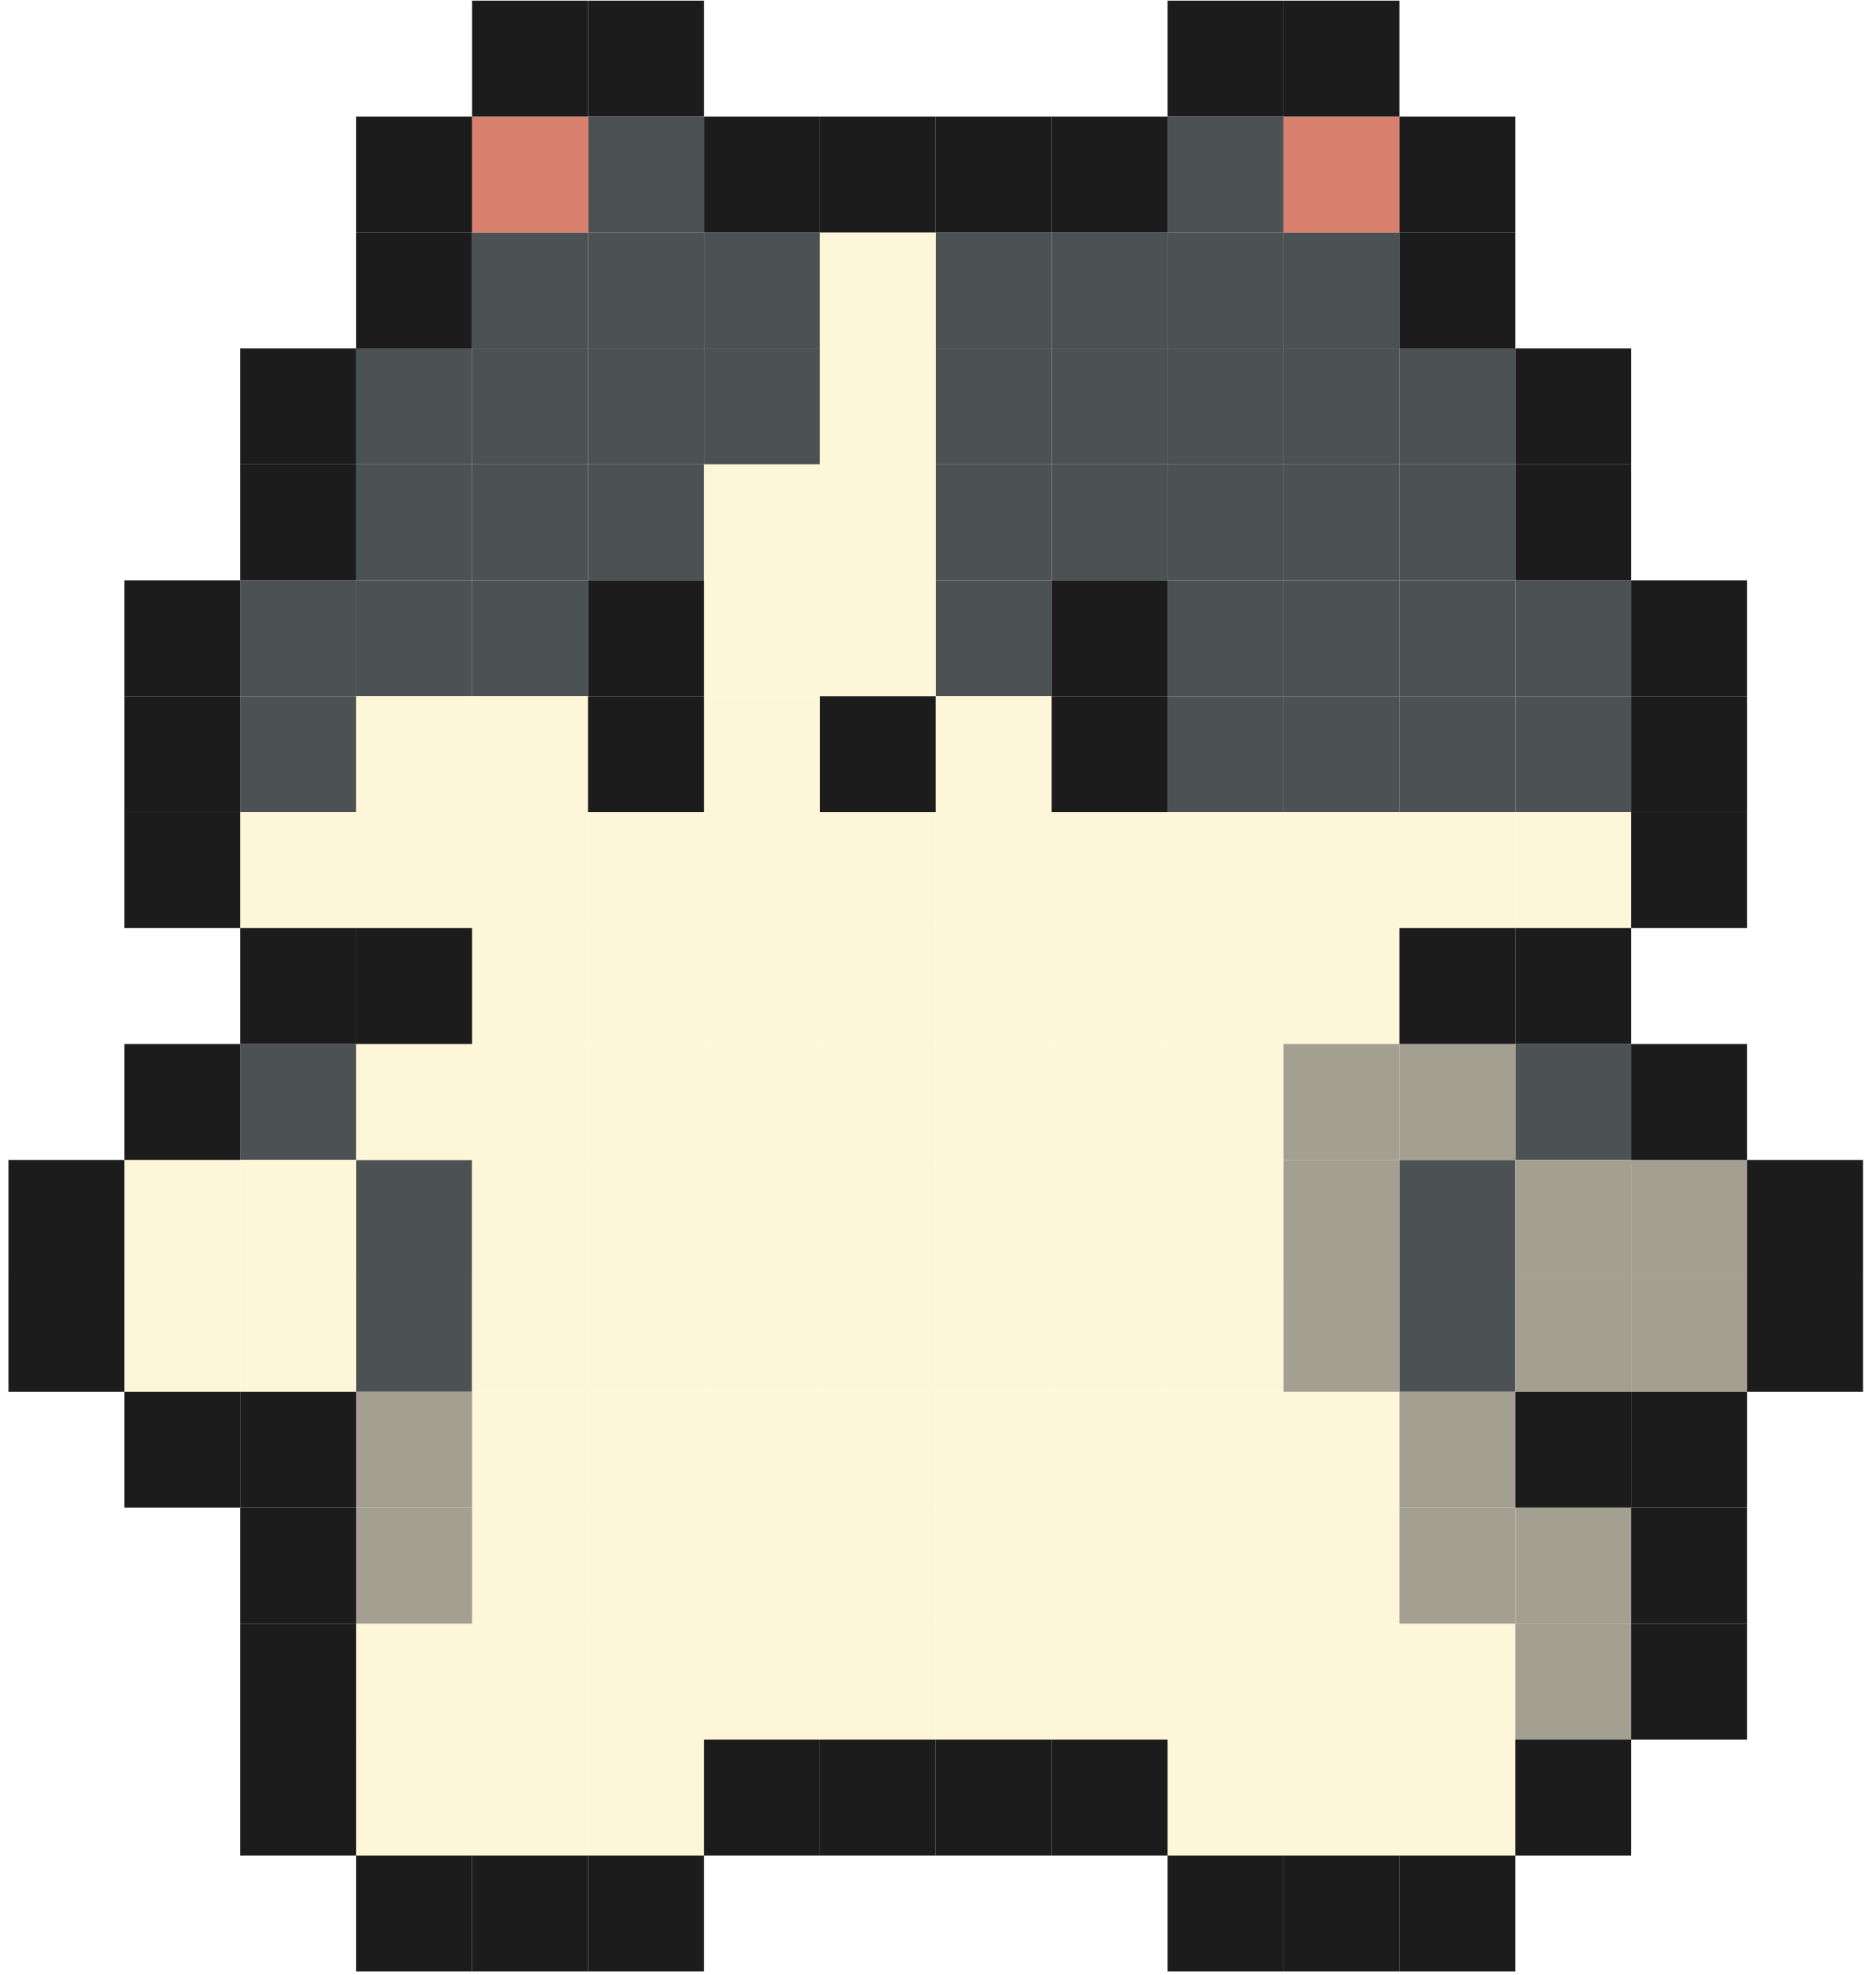
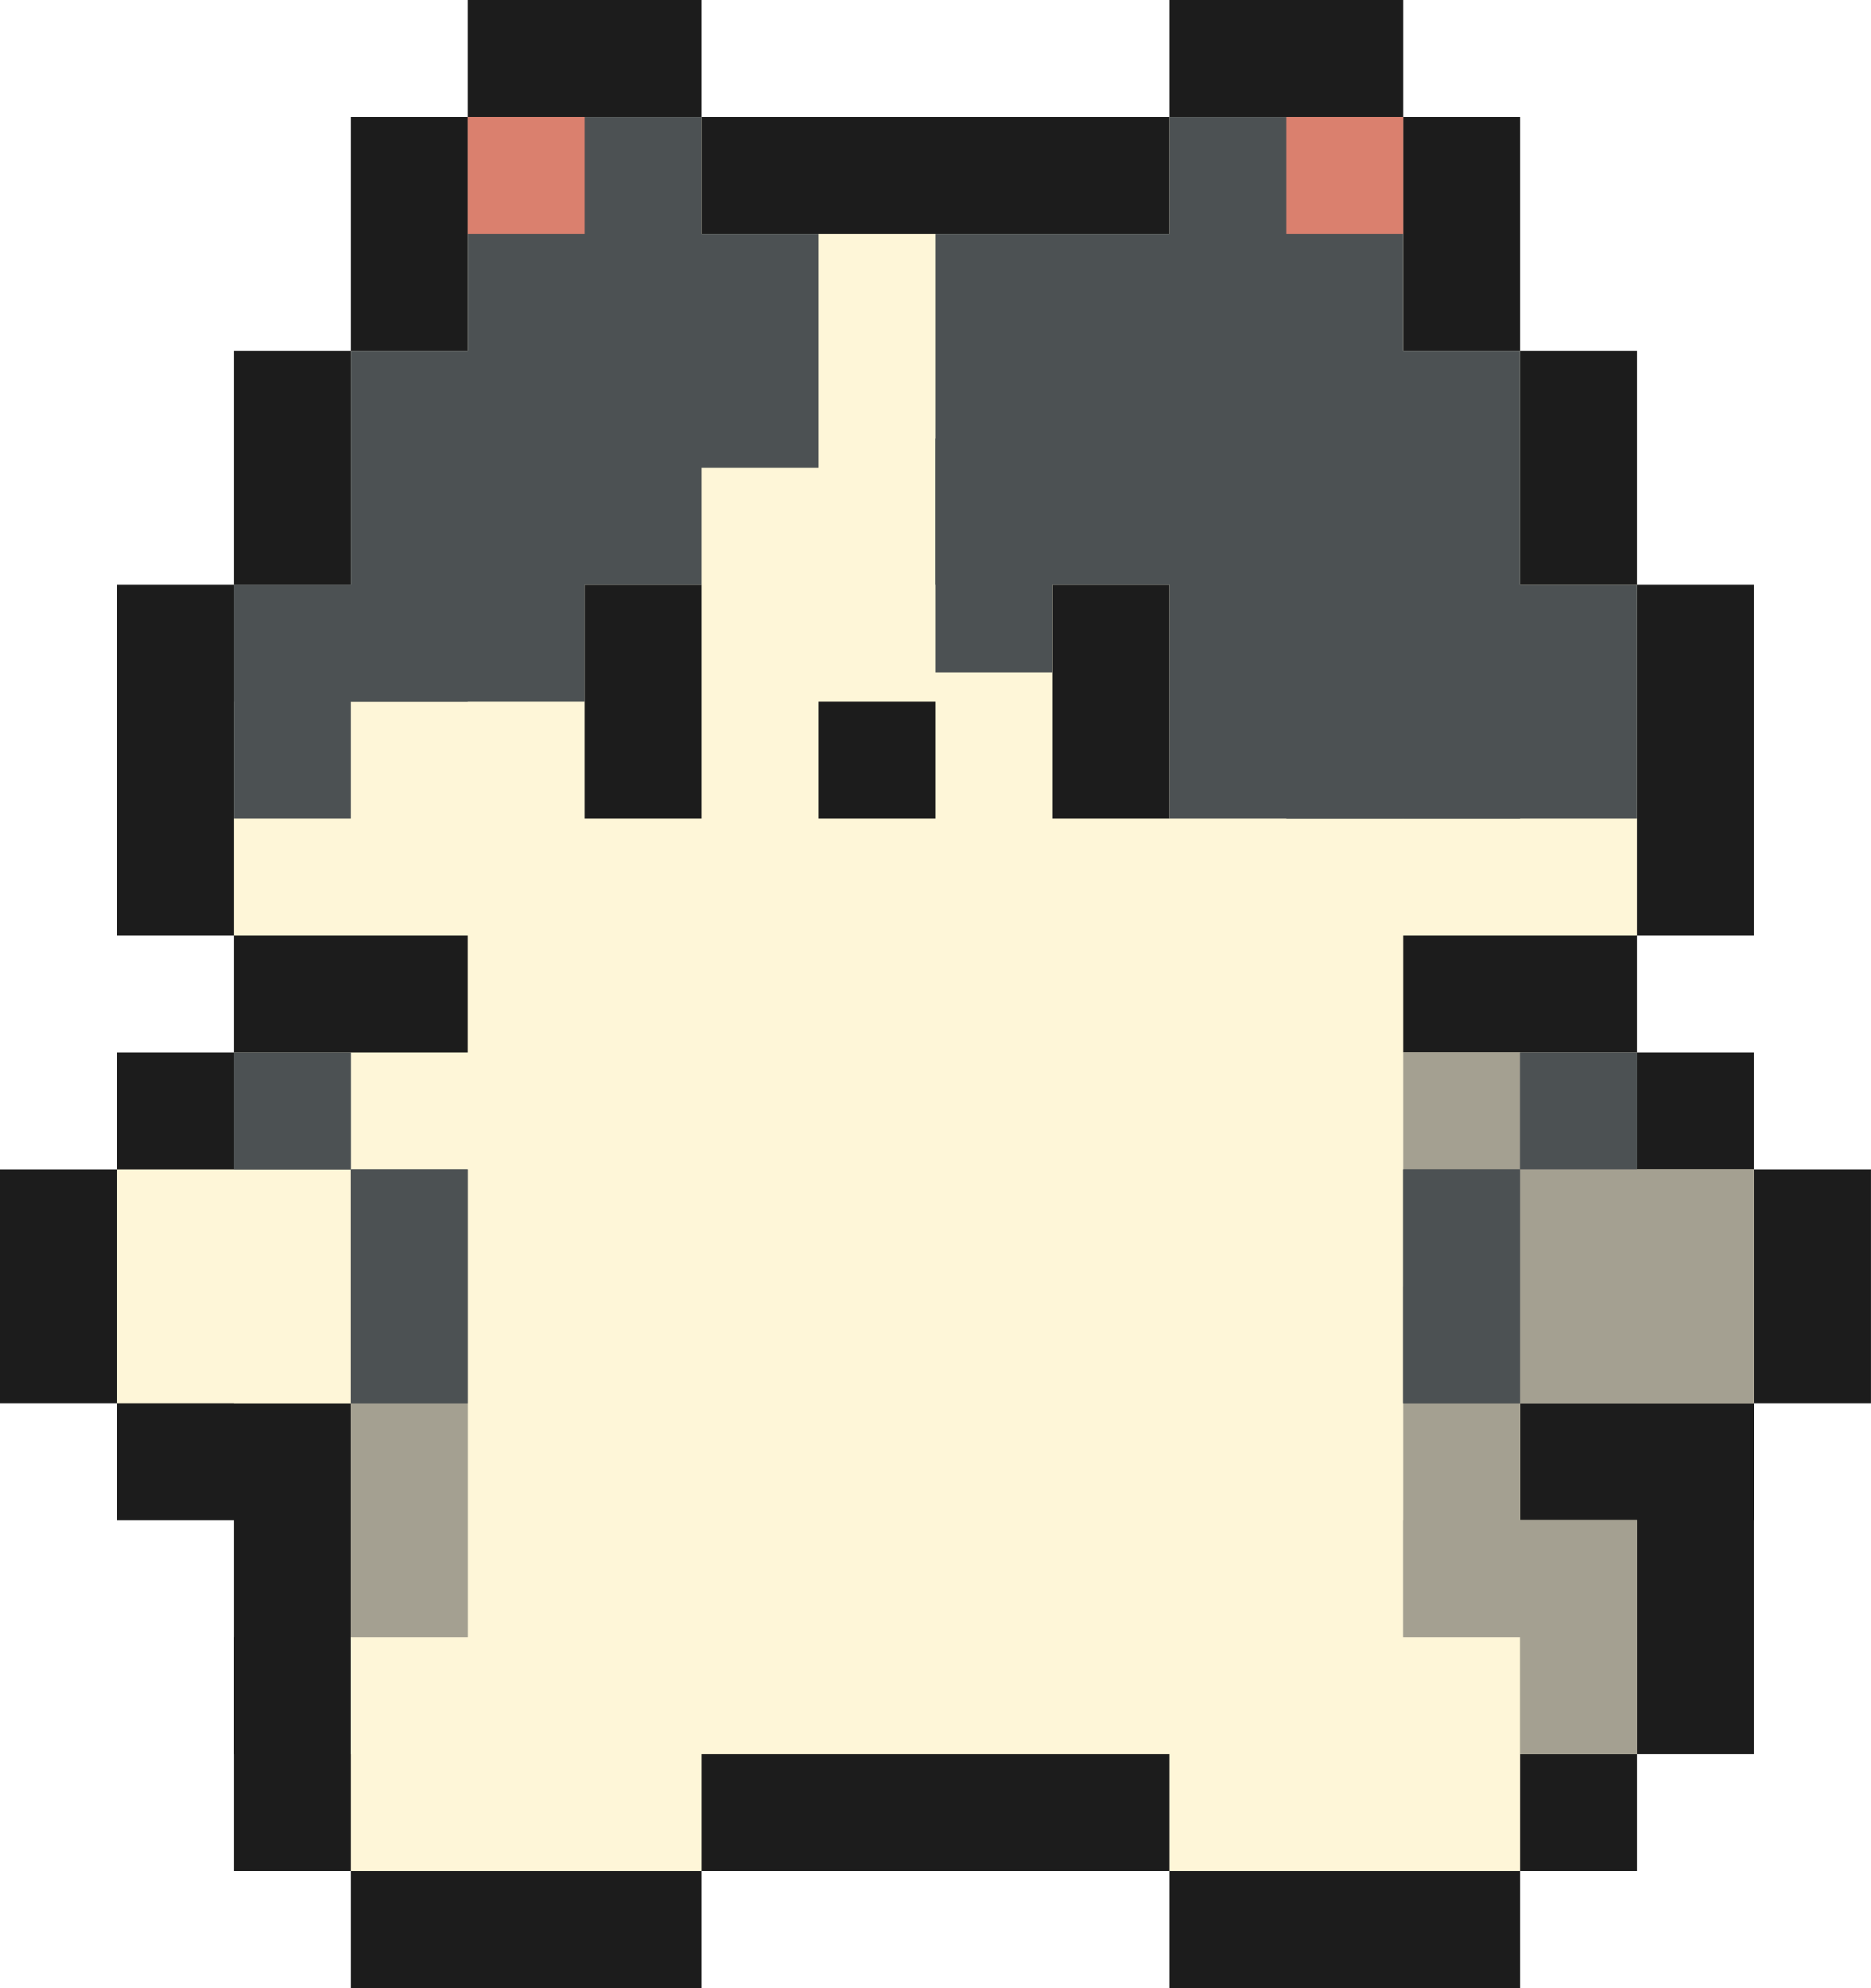
- <svg xmlns="http://www.w3.org/2000/svg" width="133" height="140" viewBox="0 0 133 140" fill="none">
-   <rect x="33.469" y="24.699" width="8.218" height="8.218" transform="rotate(90 33.4689 24.6992)" fill="#4C5153" />
-   <rect x="33.469" y="32.917" width="8.218" height="8.218" transform="rotate(90 33.4689 32.917)" fill="#4C5153" />
-   <rect x="33.469" y="41.135" width="8.218" height="8.218" transform="rotate(90 33.4689 41.1348)" fill="#4C5153" />
-   <rect x="49.904" y="8.264" width="8.218" height="8.218" transform="rotate(90 49.9043 8.26392)" fill="#4C5153" />
-   <rect x="49.904" y="16.482" width="8.218" height="8.218" transform="rotate(90 49.9043 16.4817)" fill="#4C5153" />
-   <rect x="49.904" y="24.699" width="8.218" height="8.218" transform="rotate(90 49.9043 24.6992)" fill="#4C5153" />
-   <rect x="49.904" y="32.917" width="8.218" height="8.218" transform="rotate(90 49.9043 32.917)" fill="#4C5153" />
-   <rect x="58.122" y="16.482" width="8.218" height="8.218" transform="rotate(90 58.1219 16.4817)" fill="#4C5153" />
-   <rect x="58.122" y="24.699" width="8.218" height="8.218" transform="rotate(90 58.1219 24.6992)" fill="#4C5153" />
-   <rect x="41.687" y="16.482" width="8.218" height="8.218" transform="rotate(90 41.6865 16.4817)" fill="#4C5153" />
-   <rect x="41.687" y="24.699" width="8.218" height="8.218" transform="rotate(90 41.6865 24.6992)" fill="#4C5153" />
-   <rect x="41.687" y="32.917" width="8.218" height="8.218" transform="rotate(90 41.6865 32.917)" fill="#4C5153" />
-   <rect x="41.687" y="41.135" width="8.218" height="8.218" transform="rotate(90 41.6865 41.1348)" fill="#4C5153" />
-   <rect x="25.251" y="41.135" width="8.218" height="8.218" transform="rotate(90 25.2512 41.1348)" fill="#4C5153" />
-   <rect x="25.251" y="49.352" width="8.218" height="8.218" transform="rotate(90 25.2512 49.3523)" fill="#4C5153" />
-   <rect x="90.993" y="8.264" width="8.218" height="8.218" transform="rotate(90 90.9927 8.26392)" fill="#4C5153" />
-   <rect x="90.993" y="16.482" width="8.218" height="8.218" transform="rotate(90 90.9927 16.4817)" fill="#4C5153" />
-   <rect x="90.993" y="24.699" width="8.218" height="8.218" transform="rotate(90 90.9927 24.6992)" fill="#4C5153" />
-   <rect x="99.21" y="16.482" width="8.218" height="8.218" transform="rotate(90 99.2102 16.4817)" fill="#4C5153" />
-   <rect x="99.21" y="24.699" width="8.218" height="8.218" transform="rotate(90 99.2102 24.6992)" fill="#4C5153" />
-   <rect x="99.21" y="32.917" width="8.218" height="8.218" transform="rotate(90 99.2102 32.917)" fill="#4C5153" />
-   <rect x="107.428" y="24.699" width="8.218" height="8.218" transform="rotate(90 107.428 24.6992)" fill="#4C5153" />
-   <rect x="90.993" y="49.352" width="8.218" height="8.218" transform="rotate(90 90.9927 49.3523)" fill="#4C5153" />
-   <rect x="99.21" y="49.352" width="8.218" height="8.218" transform="rotate(90 99.2102 49.3523)" fill="#4C5153" />
-   <rect x="90.993" y="41.135" width="8.218" height="8.218" transform="rotate(90 90.9927 41.1348)" fill="#4C5153" />
-   <rect x="99.21" y="41.135" width="8.218" height="8.218" transform="rotate(90 99.2102 41.1348)" fill="#4C5153" />
-   <rect x="107.428" y="49.352" width="8.218" height="8.218" transform="rotate(90 107.428 49.3523)" fill="#4C5153" />
-   <rect x="74.557" y="32.917" width="8.218" height="8.218" transform="rotate(90 74.5573 32.917)" fill="#4C5153" />
-   <rect x="74.557" y="41.135" width="8.218" height="8.218" transform="rotate(90 74.5573 41.1348)" fill="#4C5153" />
-   <rect x="82.775" y="32.917" width="8.218" height="8.218" transform="rotate(90 82.7749 32.917)" fill="#4C5153" />
-   <rect x="90.993" y="32.917" width="8.218" height="8.218" transform="rotate(90 90.9927 32.917)" fill="#4C5153" />
-   <rect x="74.557" y="16.482" width="8.218" height="8.218" transform="rotate(90 74.5573 16.4817)" fill="#4C5153" />
-   <rect x="82.775" y="16.482" width="8.218" height="8.218" transform="rotate(90 82.7749 16.4817)" fill="#4C5153" />
-   <rect x="82.775" y="24.699" width="8.218" height="8.218" transform="rotate(90 82.7749 24.6992)" fill="#4C5153" />
-   <rect x="74.557" y="24.699" width="8.218" height="8.218" transform="rotate(90 74.5573 24.6992)" fill="#4C5153" />
-   <rect x="107.428" y="32.917" width="8.218" height="8.218" transform="rotate(90 107.428 32.917)" fill="#4C5153" />
-   <rect x="107.428" y="41.135" width="8.218" height="8.218" transform="rotate(90 107.428 41.1348)" fill="#4C5153" />
-   <rect x="115.646" y="41.135" width="8.218" height="8.218" transform="rotate(90 115.646 41.1348)" fill="#4C5153" />
-   <rect x="115.646" y="49.352" width="8.218" height="8.218" transform="rotate(90 115.646 49.3523)" fill="#4C5153" />
-   <rect x="115.646" y="74.005" width="8.218" height="8.218" transform="rotate(90 115.646 74.0054)" fill="#4C5153" />
-   <rect x="107.428" y="82.223" width="8.218" height="8.218" transform="rotate(90 107.428 82.2231)" fill="#4C5153" />
-   <rect x="107.428" y="90.441" width="8.218" height="8.218" transform="rotate(90 107.428 90.4407)" fill="#4C5153" />
-   <rect x="33.469" y="82.223" width="8.218" height="8.218" transform="rotate(90 33.4689 82.2231)" fill="#4C5153" />
-   <rect x="25.251" y="74.005" width="8.218" height="8.218" transform="rotate(90 25.2512 74.0054)" fill="#4C5153" />
-   <rect x="33.469" y="90.441" width="8.218" height="8.218" transform="rotate(90 33.4689 90.4407)" fill="#4C5153" />
-   <rect x="17.034" y="57.57" width="8.218" height="8.218" fill="#FEF6D8" />
-   <rect x="25.251" y="57.57" width="8.218" height="8.218" fill="#FEF6D8" />
-   <rect x="33.469" y="57.57" width="8.218" height="8.218" fill="#FEF6D8" />
-   <rect x="25.251" y="49.352" width="8.218" height="8.218" fill="#FEF6D8" />
-   <rect x="33.469" y="49.352" width="8.218" height="8.218" fill="#FEF6D8" />
-   <rect x="49.904" y="32.917" width="8.218" height="8.218" fill="#FEF6D8" />
-   <rect x="58.122" y="32.917" width="8.218" height="8.218" fill="#FEF6D8" />
-   <rect x="66.34" y="16.482" width="8.218" height="8.218" transform="rotate(90 66.3396 16.4817)" fill="#FEF6D8" />
-   <rect x="66.34" y="24.699" width="8.218" height="8.218" transform="rotate(90 66.3396 24.6992)" fill="#FEF6D8" />
-   <rect x="66.34" y="41.135" width="8.218" height="8.218" transform="rotate(90 66.3396 41.1348)" fill="#FEF6D8" />
-   <rect x="74.557" y="49.352" width="8.218" height="8.218" transform="rotate(90 74.5573 49.3523)" fill="#FEF6D8" />
-   <rect x="58.122" y="41.135" width="8.218" height="8.218" transform="rotate(90 58.1219 41.1348)" fill="#FEF6D8" />
-   <rect x="58.122" y="49.352" width="8.218" height="8.218" transform="rotate(90 58.1219 49.3523)" fill="#FEF6D8" />
-   <rect x="41.687" y="57.57" width="8.218" height="8.218" fill="#FEF6D8" />
-   <rect x="49.904" y="57.57" width="8.218" height="8.218" fill="#FEF6D8" />
-   <rect x="58.122" y="57.57" width="8.218" height="8.218" fill="#FEF6D8" />
-   <rect x="66.34" y="57.57" width="8.218" height="8.218" fill="#FEF6D8" />
-   <rect x="74.557" y="57.57" width="8.218" height="8.218" fill="#FEF6D8" />
-   <rect x="82.775" y="57.57" width="8.218" height="8.218" fill="#FEF6D8" />
-   <rect x="33.469" y="65.788" width="8.218" height="8.218" fill="#FEF6D8" />
-   <rect x="41.687" y="65.788" width="8.218" height="8.218" fill="#FEF6D8" />
-   <rect x="49.904" y="65.788" width="8.218" height="8.218" fill="#FEF6D8" />
-   <rect x="58.122" y="65.788" width="8.218" height="8.218" fill="#FEF6D8" />
-   <rect x="66.34" y="65.788" width="8.218" height="8.218" fill="#FEF6D8" />
-   <rect x="74.557" y="65.788" width="8.218" height="8.218" fill="#FEF6D8" />
-   <rect x="82.775" y="65.788" width="8.218" height="8.218" fill="#FEF6D8" />
-   <rect x="90.993" y="65.788" width="8.218" height="8.218" fill="#FEF6D8" />
-   <rect x="33.469" y="74.005" width="8.218" height="8.218" fill="#FEF6D8" />
-   <rect x="41.687" y="74.005" width="8.218" height="8.218" fill="#FEF6D8" />
-   <rect x="49.904" y="74.005" width="8.218" height="8.218" fill="#FEF6D8" />
-   <rect x="58.122" y="74.005" width="8.218" height="8.218" fill="#FEF6D8" />
-   <rect x="66.34" y="74.005" width="8.218" height="8.218" fill="#FEF6D8" />
-   <rect x="74.557" y="74.005" width="8.218" height="8.218" fill="#FEF6D8" />
-   <rect x="82.775" y="74.005" width="8.218" height="8.218" fill="#FEF6D8" />
-   <rect x="33.469" y="82.223" width="8.218" height="8.218" fill="#FEF6D8" />
-   <rect x="41.687" y="82.223" width="8.218" height="8.218" fill="#FEF6D8" />
-   <rect x="49.904" y="82.223" width="8.218" height="8.218" fill="#FEF6D8" />
-   <rect x="58.122" y="82.223" width="8.218" height="8.218" fill="#FEF6D8" />
-   <rect x="66.34" y="82.223" width="8.218" height="8.218" fill="#FEF6D8" />
-   <rect x="74.557" y="82.223" width="8.218" height="8.218" fill="#FEF6D8" />
-   <rect x="82.775" y="82.223" width="8.218" height="8.218" fill="#FEF6D8" />
-   <rect x="33.469" y="90.441" width="8.218" height="8.218" fill="#FEF6D8" />
-   <rect x="41.687" y="90.441" width="8.218" height="8.218" fill="#FEF6D8" />
-   <rect x="49.904" y="90.441" width="8.218" height="8.218" fill="#FEF6D8" />
-   <rect x="58.122" y="90.441" width="8.218" height="8.218" fill="#FEF6D8" />
-   <rect x="66.34" y="90.441" width="8.218" height="8.218" fill="#FEF6D8" />
-   <rect x="74.557" y="90.441" width="8.218" height="8.218" fill="#FEF6D8" />
-   <rect x="82.775" y="90.441" width="8.218" height="8.218" fill="#FEF6D8" />
-   <rect x="33.469" y="98.658" width="8.218" height="8.218" fill="#FEF6D8" />
-   <rect x="41.687" y="98.658" width="8.218" height="8.218" fill="#FEF6D8" />
-   <rect x="49.904" y="98.658" width="8.218" height="8.218" fill="#FEF6D8" />
-   <rect x="58.122" y="98.658" width="8.218" height="8.218" fill="#FEF6D8" />
-   <rect x="66.34" y="98.658" width="8.218" height="8.218" fill="#FEF6D8" />
-   <rect x="74.557" y="98.658" width="8.218" height="8.218" fill="#FEF6D8" />
-   <rect x="82.775" y="98.658" width="8.218" height="8.218" fill="#FEF6D8" />
-   <rect x="33.469" y="106.876" width="8.218" height="8.218" fill="#FEF6D8" />
-   <rect x="41.687" y="106.876" width="8.218" height="8.218" fill="#FEF6D8" />
-   <rect x="49.904" y="106.876" width="8.218" height="8.218" fill="#FEF6D8" />
-   <rect x="58.122" y="106.876" width="8.218" height="8.218" fill="#FEF6D8" />
-   <rect x="66.34" y="106.876" width="8.218" height="8.218" fill="#FEF6D8" />
-   <rect x="90.993" y="98.658" width="8.218" height="8.218" fill="#FEF6D8" />
-   <rect x="90.993" y="106.876" width="8.218" height="8.218" fill="#FEF6D8" />
-   <rect x="90.993" y="115.094" width="8.218" height="8.218" fill="#FEF6D8" />
-   <rect x="74.557" y="106.876" width="8.218" height="8.218" fill="#FEF6D8" />
-   <rect x="82.775" y="106.876" width="8.218" height="8.218" fill="#FEF6D8" />
-   <rect x="33.469" y="115.094" width="8.218" height="8.218" fill="#FEF6D8" />
-   <rect x="41.687" y="115.094" width="8.218" height="8.218" fill="#FEF6D8" />
-   <rect x="49.904" y="115.094" width="8.218" height="8.218" fill="#FEF6D8" />
-   <rect x="25.251" y="115.094" width="8.218" height="8.218" fill="#FEF6D8" />
-   <rect x="25.251" y="123.312" width="8.218" height="8.218" fill="#FEF6D8" />
-   <rect x="33.469" y="123.312" width="8.218" height="8.218" fill="#FEF6D8" />
-   <rect x="41.687" y="123.312" width="8.218" height="8.218" fill="#FEF6D8" />
-   <rect x="58.122" y="115.094" width="8.218" height="8.218" fill="#FEF6D8" />
-   <rect x="66.34" y="115.094" width="8.218" height="8.218" fill="#FEF6D8" />
-   <rect x="74.557" y="115.094" width="8.218" height="8.218" fill="#FEF6D8" />
-   <rect x="82.775" y="115.094" width="8.218" height="8.218" fill="#FEF6D8" />
-   <rect x="99.21" y="115.094" width="8.218" height="8.218" fill="#FEF6D8" />
-   <rect x="82.775" y="123.312" width="8.218" height="8.218" fill="#FEF6D8" />
-   <rect x="90.993" y="123.312" width="8.218" height="8.218" fill="#FEF6D8" />
-   <rect x="99.21" y="123.312" width="8.218" height="8.218" fill="#FEF6D8" />
-   <rect x="90.993" y="57.57" width="8.218" height="8.218" fill="#FEF6D8" />
-   <rect x="99.21" y="57.57" width="8.218" height="8.218" fill="#FEF6D8" />
-   <rect x="107.428" y="57.57" width="8.218" height="8.218" fill="#FEF6D8" />
-   <rect x="8.816" y="82.223" width="8.218" height="8.218" fill="#FEF6D8" />
-   <rect x="17.034" y="82.223" width="8.218" height="8.218" fill="#FEF6D8" />
-   <rect x="8.816" y="90.441" width="8.218" height="8.218" fill="#FEF6D8" />
-   <rect x="17.034" y="90.441" width="8.218" height="8.218" fill="#FEF6D8" />
-   <rect x="33.469" y="74.005" width="8.218" height="8.218" transform="rotate(90 33.4689 74.0054)" fill="#FEF6D8" />
-   <rect x="107.428" y="82.223" width="8.218" height="8.218" fill="#A4A091" />
-   <rect x="115.646" y="82.223" width="8.218" height="8.218" fill="#A4A091" />
-   <rect x="107.428" y="90.441" width="8.218" height="8.218" fill="#A4A091" />
-   <rect x="115.646" y="90.441" width="8.218" height="8.218" fill="#A4A091" />
-   <rect x="90.993" y="74.005" width="8.218" height="8.218" fill="#A4A091" />
-   <rect x="99.21" y="74.005" width="8.218" height="8.218" fill="#A4A091" />
-   <rect x="99.21" y="106.876" width="8.218" height="8.218" fill="#A4A091" />
-   <rect x="107.428" y="106.876" width="8.218" height="8.218" fill="#A4A091" />
-   <rect x="33.469" y="98.658" width="8.218" height="8.218" transform="rotate(90 33.4689 98.6584)" fill="#A4A091" />
-   <rect x="33.469" y="106.876" width="8.218" height="8.218" transform="rotate(90 33.4689 106.876)" fill="#A4A091" />
-   <rect x="99.21" y="82.223" width="8.218" height="8.218" transform="rotate(90 99.2102 82.2231)" fill="#A4A091" />
-   <rect x="99.21" y="90.441" width="8.218" height="8.218" transform="rotate(90 99.2102 90.4407)" fill="#A4A091" />
-   <rect x="115.646" y="115.094" width="8.218" height="8.218" transform="rotate(90 115.646 115.094)" fill="#A4A091" />
-   <rect x="107.428" y="98.658" width="8.218" height="8.218" transform="rotate(90 107.428 98.6584)" fill="#A4A091" />
-   <rect x="33.469" y="8.264" width="8.218" height="8.218" fill="#DA806E" />
-   <rect x="90.993" y="8.264" width="8.218" height="8.218" fill="#DA806E" />
-   <rect x="33.469" y="0.046" width="8.218" height="8.218" fill="#1C1C1C" />
-   <rect x="107.428" y="123.312" width="8.218" height="8.218" fill="#1C1C1C" />
-   <rect x="8.816" y="74.005" width="8.218" height="8.218" fill="#1C1C1C" />
-   <rect x="41.687" y="0.046" width="8.218" height="8.218" fill="#1C1C1C" />
-   <rect x="49.904" y="8.264" width="8.218" height="8.218" fill="#1C1C1C" />
-   <rect x="58.122" y="8.264" width="8.218" height="8.218" fill="#1C1C1C" />
-   <rect x="17.034" y="65.788" width="8.218" height="8.218" fill="#1C1C1C" />
-   <rect x="25.251" y="65.788" width="8.218" height="8.218" fill="#1C1C1C" />
-   <rect x="8.816" y="98.658" width="8.218" height="8.218" fill="#1C1C1C" />
-   <rect x="17.034" y="98.658" width="8.218" height="8.218" fill="#1C1C1C" />
-   <rect x="107.428" y="98.658" width="8.218" height="8.218" fill="#1C1C1C" />
-   <rect x="115.646" y="98.658" width="8.218" height="8.218" fill="#1C1C1C" />
-   <rect x="99.21" y="65.788" width="8.218" height="8.218" fill="#1C1C1C" />
-   <rect x="107.428" y="65.788" width="8.218" height="8.218" fill="#1C1C1C" />
-   <rect x="66.34" y="8.264" width="8.218" height="8.218" fill="#1C1C1C" />
-   <rect x="74.557" y="8.264" width="8.218" height="8.218" fill="#1C1C1C" />
-   <rect x="82.775" y="0.046" width="8.218" height="8.218" fill="#1C1C1C" />
-   <rect x="90.993" y="0.046" width="8.218" height="8.218" fill="#1C1C1C" />
-   <rect x="107.428" y="8.264" width="8.218" height="8.218" transform="rotate(90 107.428 8.26392)" fill="#1C1C1C" />
-   <rect x="107.428" y="16.482" width="8.218" height="8.218" transform="rotate(90 107.428 16.4817)" fill="#1C1C1C" />
-   <rect x="49.904" y="41.135" width="8.218" height="8.218" transform="rotate(90 49.9043 41.1348)" fill="#1C1C1C" />
-   <rect x="49.904" y="49.352" width="8.218" height="8.218" transform="rotate(90 49.9043 49.3523)" fill="#1C1C1C" />
-   <rect x="82.775" y="41.135" width="8.218" height="8.218" transform="rotate(90 82.7749 41.1348)" fill="#1C1C1C" />
-   <rect x="82.775" y="49.352" width="8.218" height="8.218" transform="rotate(90 82.7749 49.3523)" fill="#1C1C1C" />
-   <rect x="66.34" y="49.352" width="8.218" height="8.218" transform="rotate(90 66.3396 49.3523)" fill="#1C1C1C" />
-   <rect x="33.469" y="8.264" width="8.218" height="8.218" transform="rotate(90 33.4689 8.26392)" fill="#1C1C1C" />
-   <rect x="33.469" y="16.482" width="8.218" height="8.218" transform="rotate(90 33.4689 16.4817)" fill="#1C1C1C" />
-   <rect x="8.816" y="82.223" width="8.218" height="8.218" transform="rotate(90 8.81592 82.2231)" fill="#1C1C1C" />
-   <rect x="8.816" y="90.441" width="8.218" height="8.218" transform="rotate(90 8.81592 90.4407)" fill="#1C1C1C" />
-   <rect width="8.218" height="8.218" transform="matrix(-1 0 0 1 123.863 74.0054)" fill="#1C1C1C" />
-   <rect width="8.218" height="8.218" transform="matrix(0 1 1 0 123.863 82.2231)" fill="#1C1C1C" />
-   <rect width="8.218" height="8.218" transform="matrix(0 1 1 0 123.863 90.4407)" fill="#1C1C1C" />
-   <rect x="25.251" y="24.699" width="8.218" height="8.218" transform="rotate(90 25.2512 24.6992)" fill="#1C1C1C" />
-   <rect x="25.251" y="32.917" width="8.218" height="8.218" transform="rotate(90 25.2512 32.917)" fill="#1C1C1C" />
-   <rect x="115.646" y="24.699" width="8.218" height="8.218" transform="rotate(90 115.646 24.6992)" fill="#1C1C1C" />
-   <rect x="115.646" y="32.917" width="8.218" height="8.218" transform="rotate(90 115.646 32.917)" fill="#1C1C1C" />
-   <rect x="123.863" y="57.57" width="8.218" height="8.218" transform="rotate(90 123.863 57.5701)" fill="#1C1C1C" />
-   <rect x="123.863" y="41.135" width="8.218" height="8.218" transform="rotate(90 123.863 41.1348)" fill="#1C1C1C" />
-   <rect x="123.863" y="49.352" width="8.218" height="8.218" transform="rotate(90 123.863 49.3523)" fill="#1C1C1C" />
-   <rect x="123.863" y="115.094" width="8.218" height="8.218" transform="rotate(90 123.863 115.094)" fill="#1C1C1C" />
-   <rect x="123.863" y="106.876" width="8.218" height="8.218" transform="rotate(90 123.863 106.876)" fill="#1C1C1C" />
-   <rect x="17.034" y="57.57" width="8.218" height="8.218" transform="rotate(90 17.0336 57.5701)" fill="#1C1C1C" />
-   <rect x="17.034" y="41.135" width="8.218" height="8.218" transform="rotate(90 17.0336 41.1348)" fill="#1C1C1C" />
-   <rect x="17.034" y="49.352" width="8.218" height="8.218" transform="rotate(90 17.0336 49.3523)" fill="#1C1C1C" />
-   <rect x="90.993" y="139.747" width="8.218" height="8.218" transform="rotate(180 90.9927 139.747)" fill="#1C1C1C" />
-   <rect x="107.428" y="139.747" width="8.218" height="8.218" transform="rotate(180 107.428 139.747)" fill="#1C1C1C" />
-   <rect x="99.21" y="139.747" width="8.218" height="8.218" transform="rotate(180 99.2102 139.747)" fill="#1C1C1C" />
-   <rect x="33.469" y="139.747" width="8.218" height="8.218" transform="rotate(180 33.4689 139.747)" fill="#1C1C1C" />
-   <rect x="49.904" y="139.747" width="8.218" height="8.218" transform="rotate(180 49.9043 139.747)" fill="#1C1C1C" />
-   <rect x="41.687" y="139.747" width="8.218" height="8.218" transform="rotate(180 41.6865 139.747)" fill="#1C1C1C" />
-   <rect x="66.34" y="131.529" width="8.218" height="8.218" transform="rotate(180 66.3396 131.529)" fill="#1C1C1C" />
-   <rect x="58.122" y="131.529" width="8.218" height="8.218" transform="rotate(180 58.1219 131.529)" fill="#1C1C1C" />
-   <rect x="82.775" y="131.529" width="8.218" height="8.218" transform="rotate(180 82.7749 131.529)" fill="#1C1C1C" />
-   <rect x="74.557" y="131.529" width="8.218" height="8.218" transform="rotate(180 74.5573 131.529)" fill="#1C1C1C" />
-   <rect x="17.034" y="123.312" width="8.218" height="8.218" transform="rotate(-90 17.0336 123.312)" fill="#1C1C1C" />
-   <rect x="17.034" y="115.094" width="8.218" height="8.218" transform="rotate(-90 17.0336 115.094)" fill="#1C1C1C" />
-   <rect x="17.034" y="131.529" width="8.218" height="8.218" transform="rotate(-90 17.0336 131.529)" fill="#1C1C1C" />
+ <svg xmlns="http://www.w3.org/2000/svg" width="128" height="136" viewBox="0 0 128 136" fill="none">
+   <rect x="32" width="16" height="16" fill="#1C1C1C" />
+   <rect x="24" y="8" width="80" height="24" fill="#1C1C1C" />
+   <rect x="16" y="24" width="96" height="24" fill="#1C1C1C" />
+   <rect x="16" y="56" width="96" height="24" fill="#1C1C1C" />
+   <rect x="16" y="96" width="104" height="24" fill="#1C1C1C" />
+   <rect x="16" y="112" width="96" height="16" fill="#1C1C1C" />
+   <rect x="24" y="120" width="24" height="16" fill="#1C1C1C" />
+   <rect x="80" y="120" width="24" height="16" fill="#1C1C1C" />
+   <rect x="8" y="40" width="112" height="24" fill="#1C1C1C" />
+   <rect x="8" y="72" width="112" height="32" fill="#1C1C1C" />
+   <rect y="80" width="128" height="16" fill="#1C1C1C" />
+   <rect x="80" width="16" height="16" fill="#1C1C1C" />
+   <rect x="32" y="8" width="16" height="16" fill="#FEF6D8" />
+   <rect x="8" y="80" width="16" height="16" fill="#FEF6D8" />
+   <rect x="104" y="80" width="16" height="16" fill="#FEF6D8" />
+   <rect x="96" y="104" width="16" height="16" fill="#FEF6D8" />
+   <rect x="80" y="112" width="24" height="16" fill="#FEF6D8" />
+   <rect x="24" y="112" width="24" height="16" fill="#FEF6D8" />
+   <rect x="32" y="60" width="64" height="16" fill="#FEF6D8" />
+   <rect x="32" y="16" width="64" height="16" fill="#FEF6D8" />
+   <rect x="24" y="24" width="80" height="24" fill="#FEF6D8" />
+   <rect x="16" y="40" width="96" height="24" fill="#FEF6D8" />
+   <rect x="16" y="72" width="96" height="24" fill="#FEF6D8" />
+   <rect x="24" y="88" width="80" height="32" fill="#FEF6D8" />
+   <rect x="80" y="8" width="16" height="16" fill="#FEF6D8" />
+   <rect x="80" y="40" width="16" height="8" transform="rotate(90 80 40)" fill="#1C1C1C" />
+   <rect x="48" y="40" width="16" height="8" transform="rotate(90 48 40)" fill="#1C1C1C" />
+   <rect x="64" y="48" width="8" height="8" transform="rotate(90 64 48)" fill="#1C1C1C" />
+   <rect x="80" y="8" width="16" height="48" fill="#4C5153" />
+   <rect x="88" y="24" width="16" height="32" fill="#4C5153" />
+   <rect x="96" y="40" width="16" height="16" fill="#4C5153" />
+   <rect x="64" y="16" width="24" height="24" fill="#4C5153" />
+   <rect x="32" y="8" width="16" height="32" fill="#4C5153" />
+   <rect x="24" y="24" width="16" height="24" fill="#4C5153" />
+   <rect x="64" y="30" width="8" height="16" fill="#4C5153" />
+   <rect x="40" y="16" width="16" height="16" fill="#4C5153" />
+   <rect x="96" y="72" width="16" height="24" fill="#A4A091" />
+   <rect x="96" y="88" width="8" height="24" fill="#A4A091" />
+   <path d="M104 104H112V120H104V104Z" fill="#A4A091" />
+   <path d="M104 104H112V120H104V104Z" fill="#A4A091" />
+   <path d="M24 96H32V112H24V96Z" fill="#A4A091" />
+   <path d="M24 96H32V112H24V96Z" fill="#A4A091" />
+   <path d="M24 80H32V96H24V80Z" fill="#4C5153" />
+   <path d="M24 80H32V96H24V80Z" fill="#4C5153" />
+   <path d="M16 72H24V80H16V72Z" fill="#4C5153" />
+   <path d="M16 72H24V80H16V72Z" fill="#4C5153" />
+   <path d="M104 80H96V96H104V80Z" fill="#4C5153" />
+   <path d="M104 80H96V96H104V80Z" fill="#4C5153" />
+   <path d="M112 72H104V80H112V72Z" fill="#4C5153" />
+   <path d="M112 72H104V80H112V72Z" fill="#4C5153" />
+   <rect x="96" y="104" width="16" height="8" fill="#A4A091" />
+   <rect x="104" y="80" width="16" height="16" fill="#A4A091" />
+   <rect x="16" y="40" width="8" height="16" fill="#4C5153" />
+   <rect x="16" y="40" width="16" height="8" fill="#4C5153" />
+   <rect x="32" y="8" width="8" height="8" fill="#DA806E" />
+   <rect x="88" y="8" width="8" height="8" fill="#DA806E" />
</svg>
